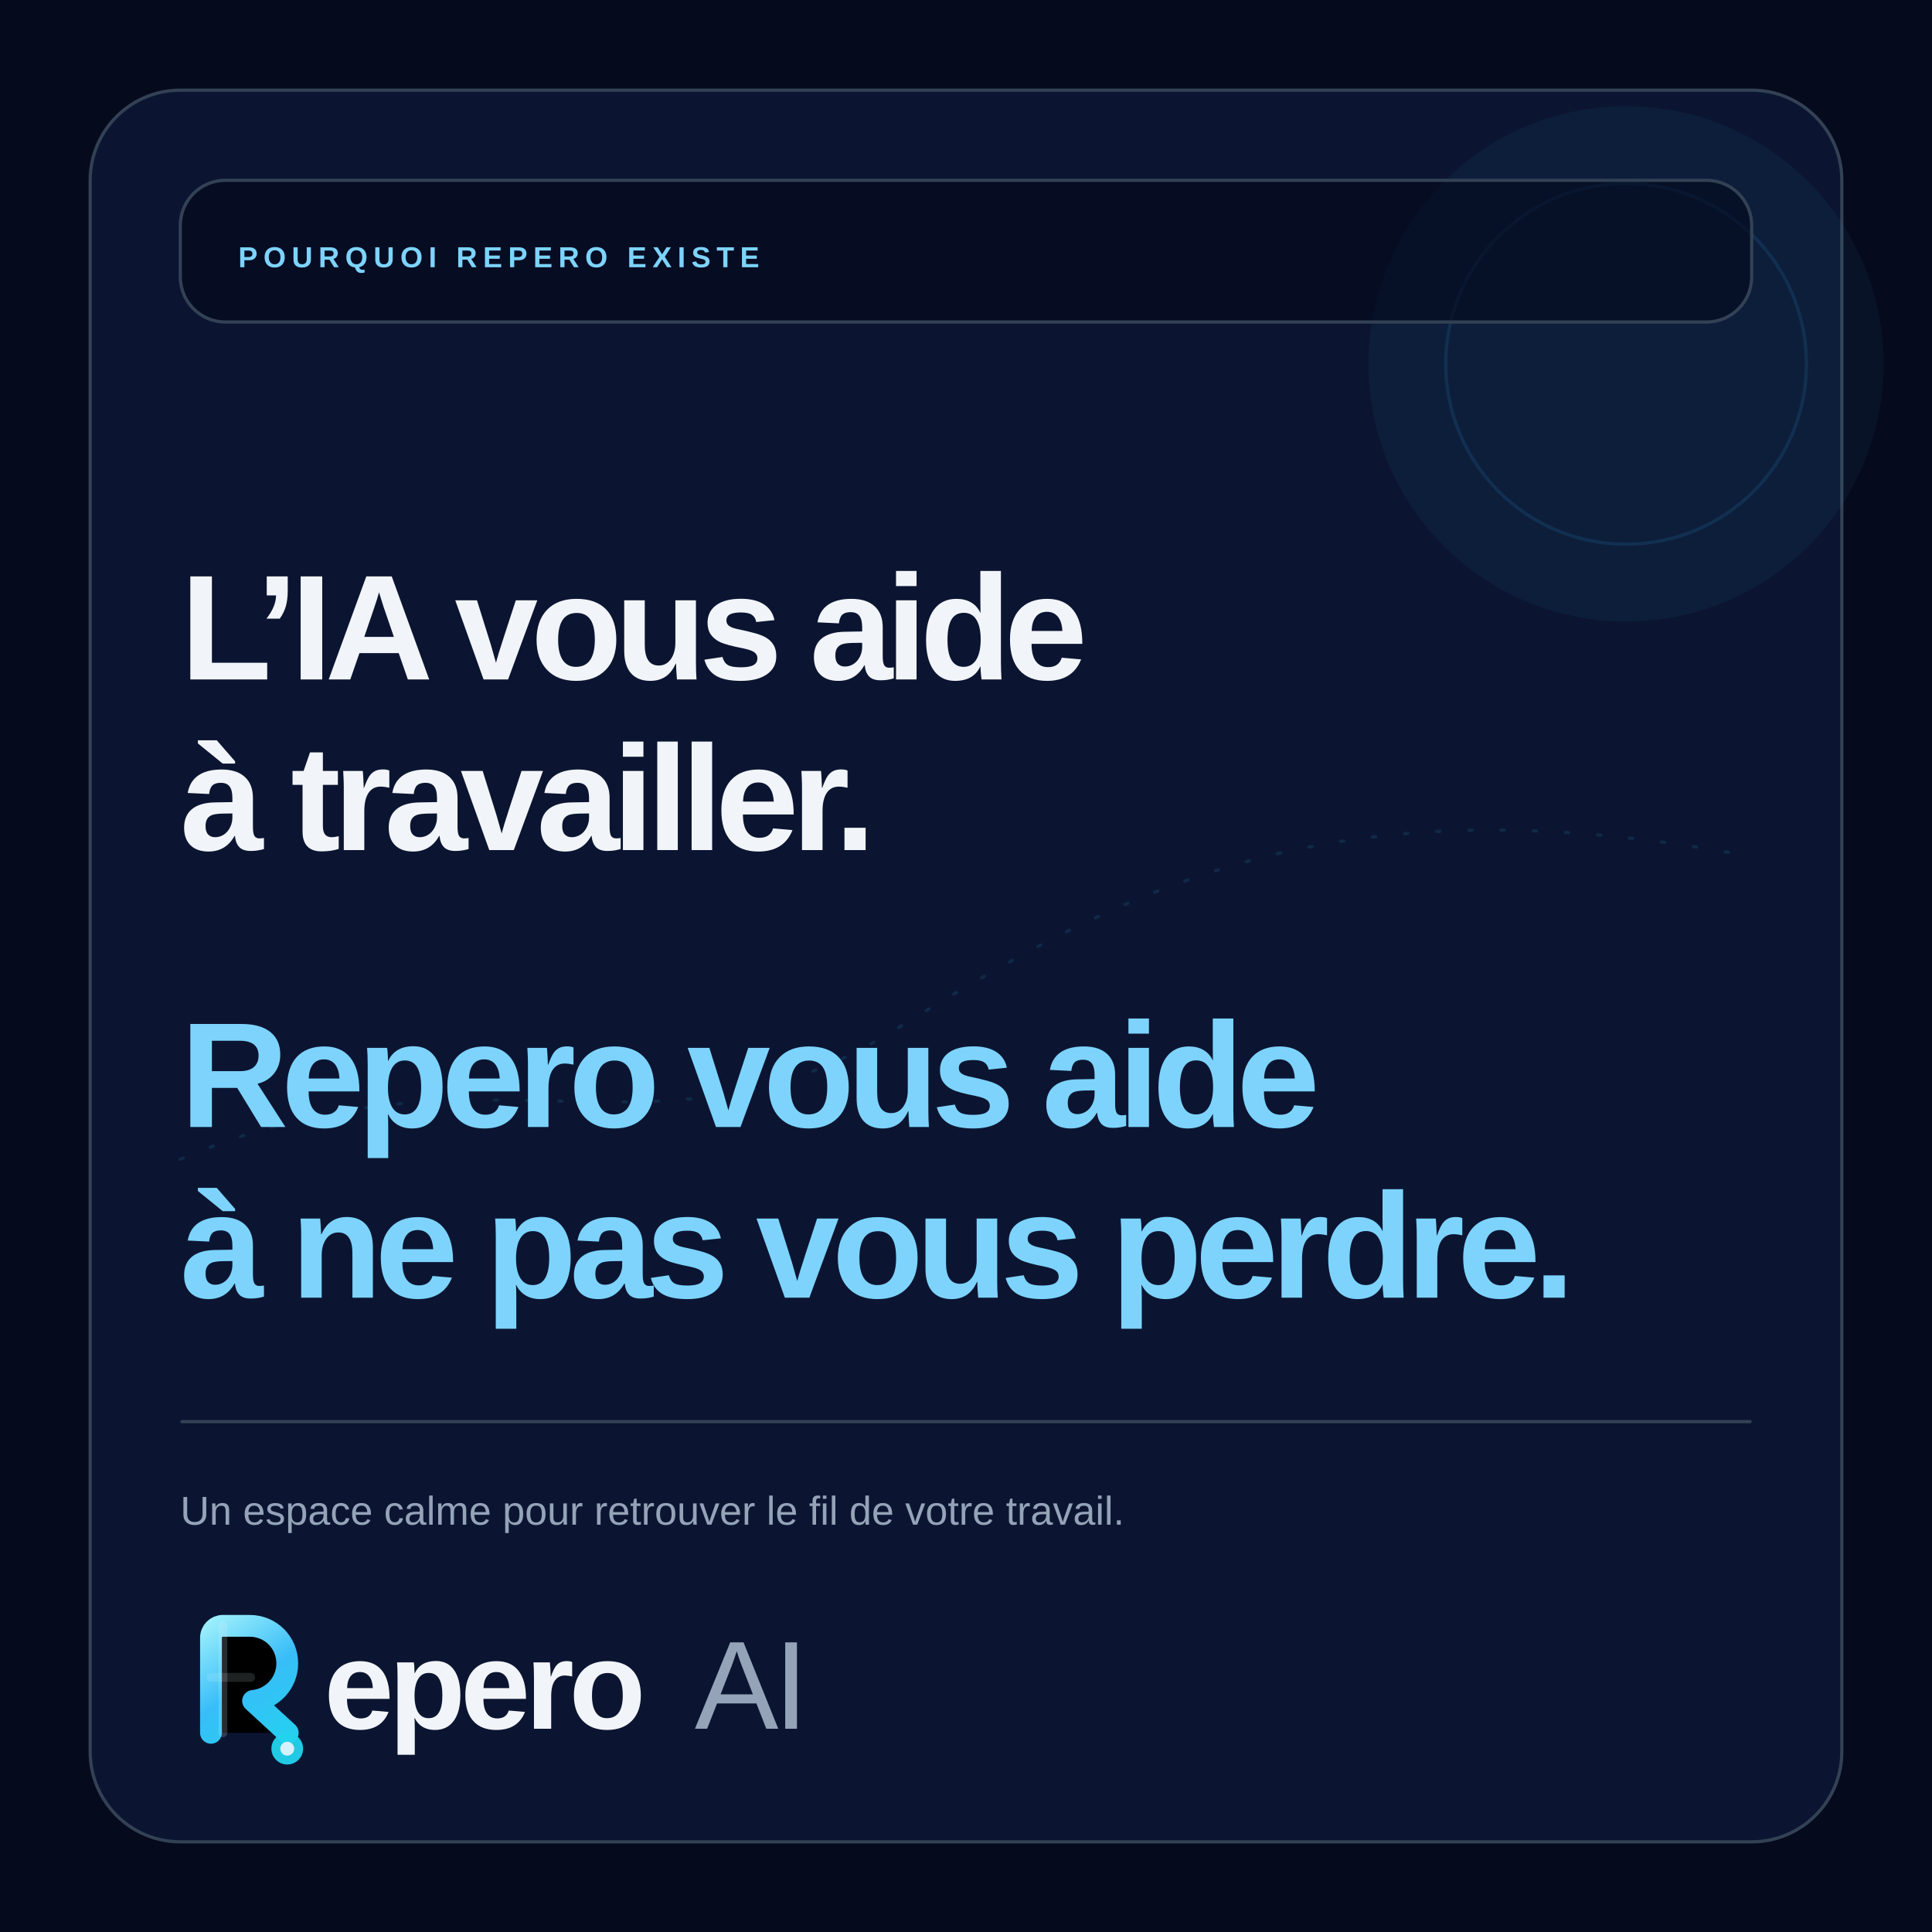
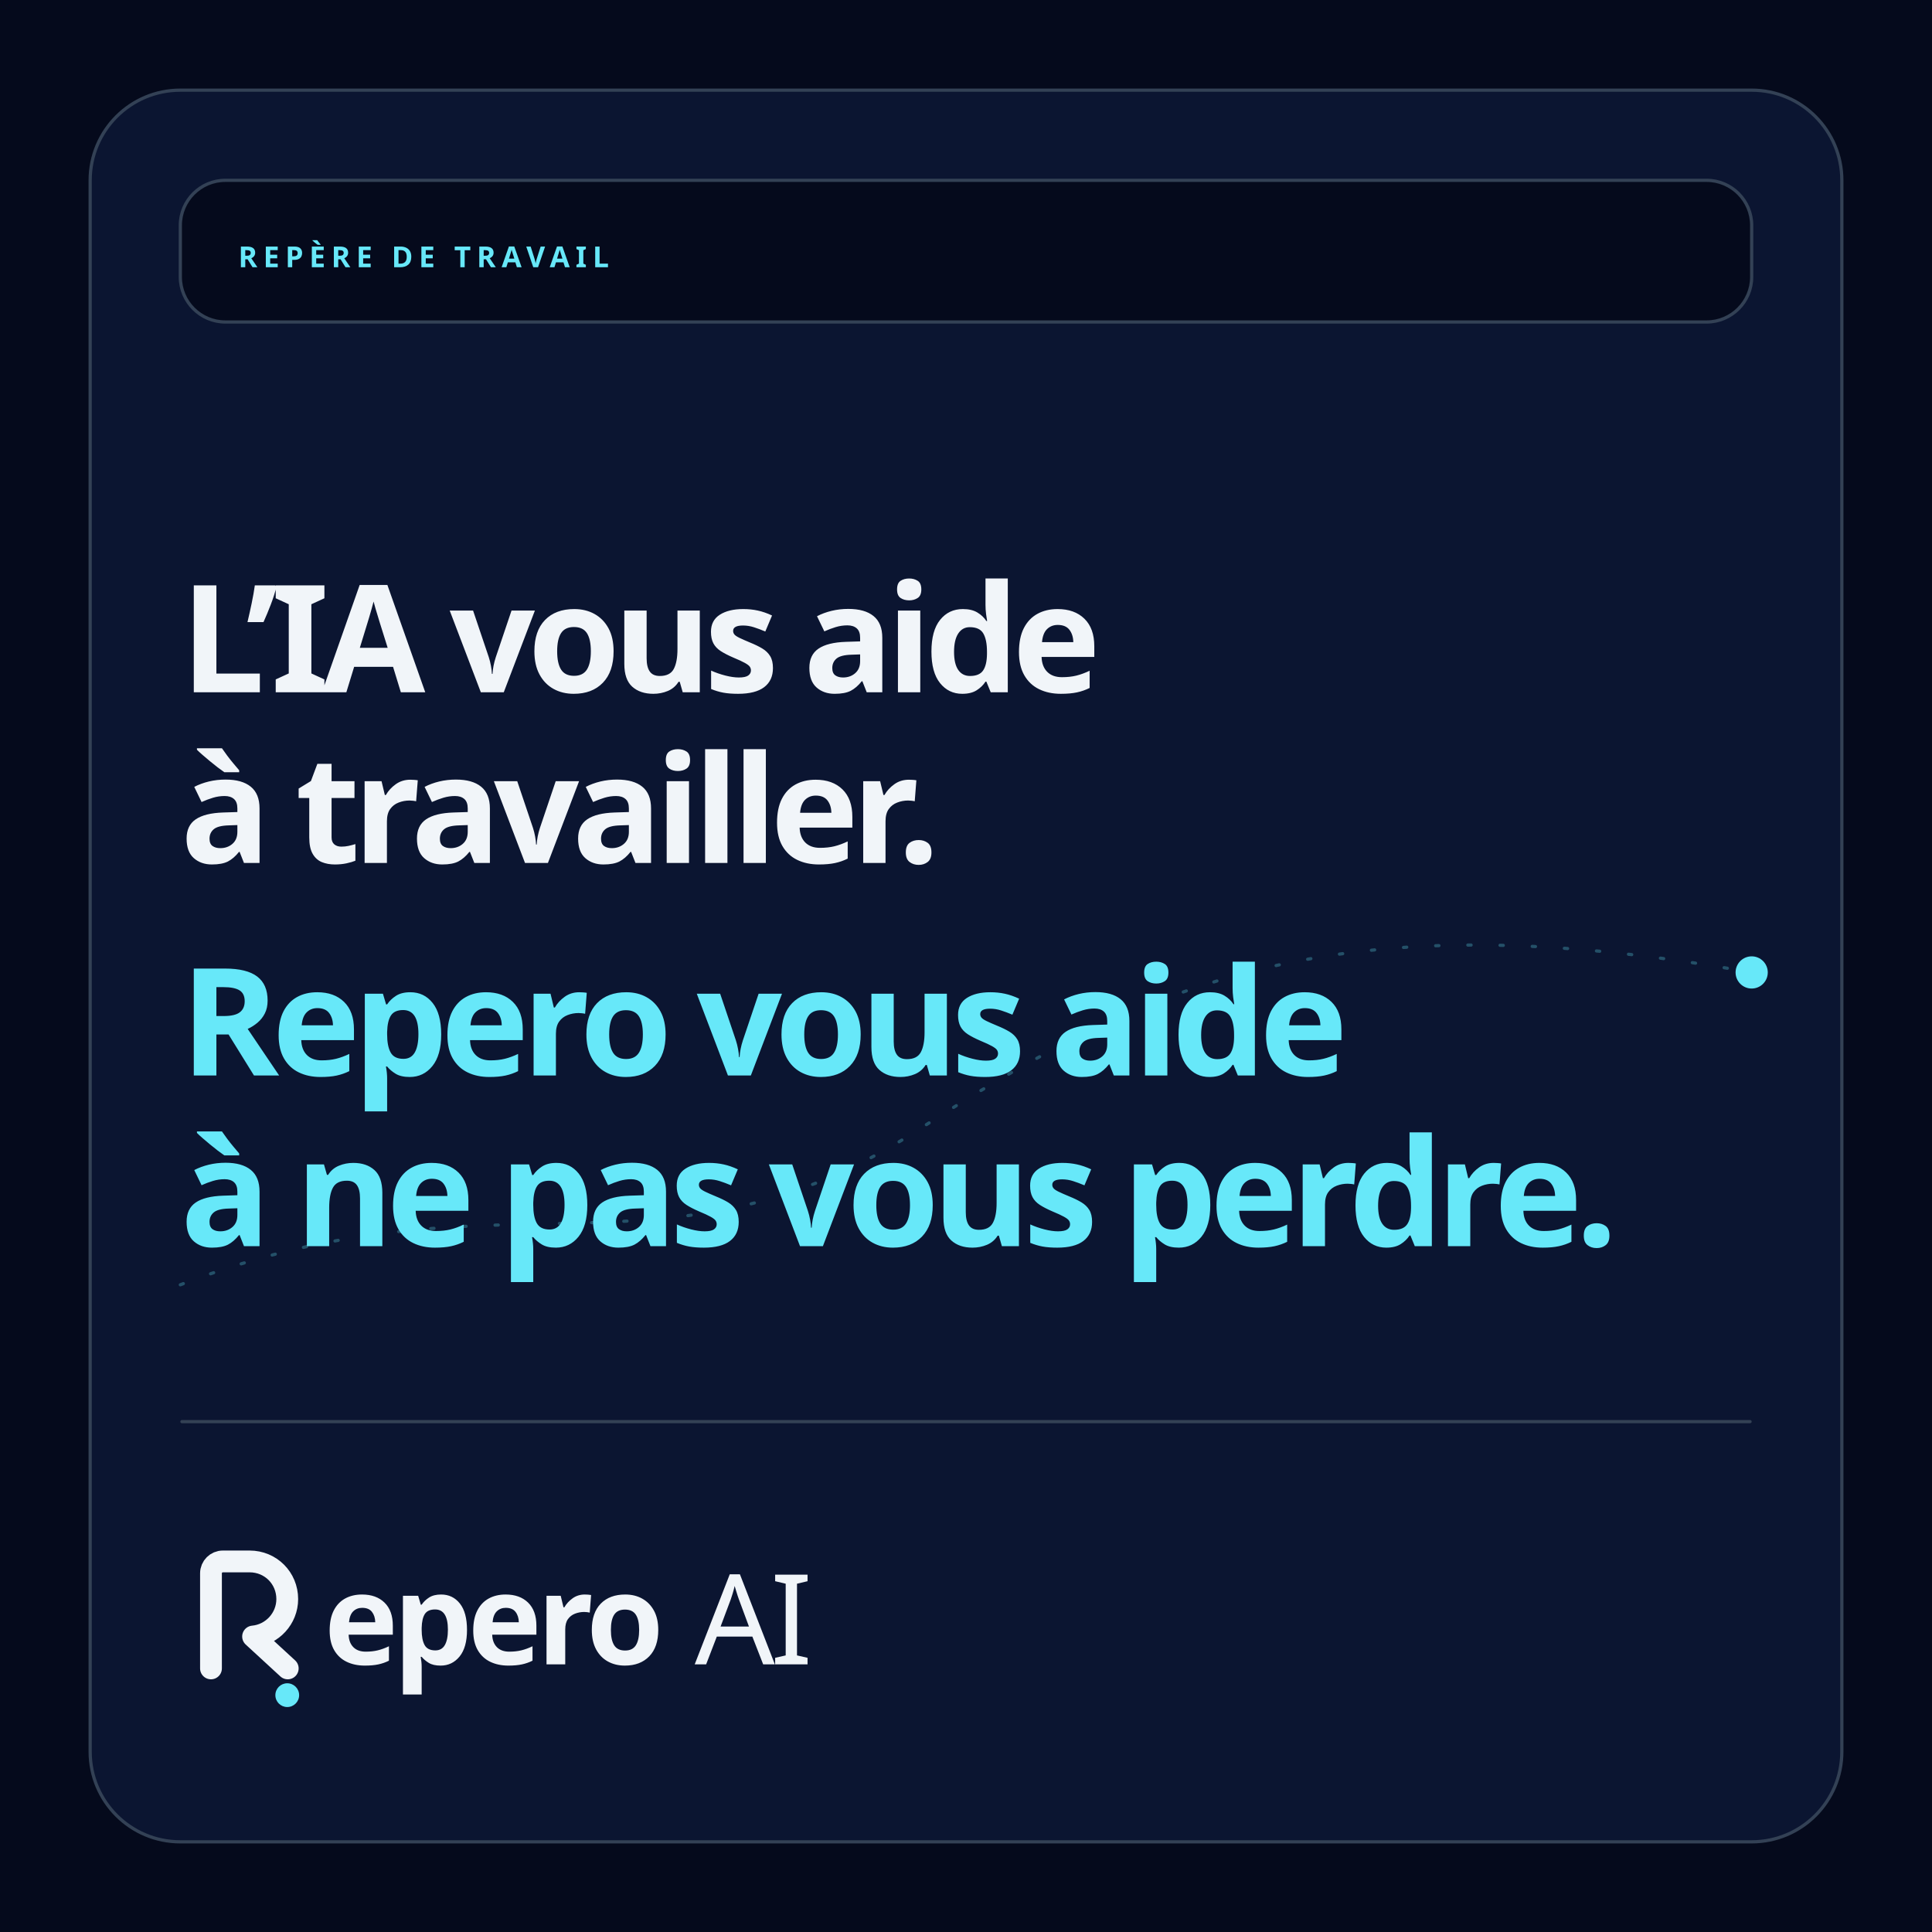
- <svg xmlns="http://www.w3.org/2000/svg" viewBox="0 0 1200 1200" role="img" aria-labelledby="title description">
-   <defs>
-     <linearGradient id="r" x1="168" y1="128" x2="350" y2="392" gradientUnits="userSpaceOnUse">
-       <stop offset="0" stop-color="#A5F3FC" />
-       <stop offset=".5" stop-color="#38BDF8" />
-       <stop offset="1" stop-color="#22D3EE" />
-     </linearGradient>
-   </defs>
+ <svg xmlns="http://www.w3.org/2000/svg" width="1200" height="1200" viewBox="0 0 1200 1200" role="img" aria-labelledby="title description">
  <rect width="1200" height="1200" fill="#050A1C" />
  <rect x="56" y="56" width="1088" height="1088" rx="56" fill="#0B1531" stroke="#334155" stroke-width="2" />
-   <path d="M112 720C300 640 408 730 552 642C695 554 822 482 1088 532" fill="none" stroke="#38BDF8" stroke-opacity=".12" stroke-width="2" stroke-linecap="round" stroke-dasharray="2 18" />
-   <circle cx="1010" cy="226" r="160" fill="#38BDF8" fill-opacity=".055" />
-   <circle cx="1010" cy="226" r="112" fill="none" stroke="#38BDF8" stroke-opacity=".12" stroke-width="2" />
-   <rect x="112" y="112" width="976" height="88" rx="28" fill="#020617" fill-opacity=".58" stroke="#334155" stroke-width="2" />
-   <text x="148" y="166" fill="#7DD3FC" font-family="Space Grotesk, Ubuntu Sans, Arial, sans-serif" font-size="18" font-weight="700" letter-spacing="3.6">POURQUOI REPERO EXISTE</text>
-   <text x="112" y="422" fill="#F1F5F9" font-family="Space Grotesk, Ubuntu Sans, Arial, sans-serif" font-size="93" font-weight="700" letter-spacing="-4.5">L’IA vous aide</text>
-   <text x="112" y="528" fill="#F1F5F9" font-family="Space Grotesk, Ubuntu Sans, Arial, sans-serif" font-size="93" font-weight="700" letter-spacing="-4.5">à travailler.</text>
-   <text x="112" y="700" fill="#7DD3FC" font-family="Space Grotesk, Ubuntu Sans, Arial, sans-serif" font-size="93" font-weight="700" letter-spacing="-4.5">Repero vous aide</text>
-   <text x="112" y="806" fill="#7DD3FC" font-family="Space Grotesk, Ubuntu Sans, Arial, sans-serif" font-size="93" font-weight="700" letter-spacing="-4.5">à ne pas vous perdre.</text>
+   <rect x="112" y="112" width="976" height="88" rx="28" fill="#050A1C" stroke="#334155" stroke-width="2" />
+   <text x="148" y="166" fill="#67E8F9" font-family="Space Grotesk, Segoe UI, sans-serif" font-size="18" font-weight="700" letter-spacing="3.6">REPÈRE DE TRAVAIL</text>
+   <path d="M112 798C310 722 412 804 570 702C712 610 831 558 1088 604" fill="none" stroke="#67E8F9" stroke-opacity=".28" stroke-width="2" stroke-linecap="round" stroke-dasharray="2 18" />
+   <circle cx="1088" cy="604" r="10" fill="#67E8F9" />
+   <text x="112" y="430" fill="#F1F5F9" font-family="Space Grotesk, Segoe UI, sans-serif" font-size="93" font-weight="700" letter-spacing="-4.5">L’IA vous aide</text>
+   <text x="112" y="536" fill="#F1F5F9" font-family="Space Grotesk, Segoe UI, sans-serif" font-size="93" font-weight="700" letter-spacing="-4.5">à travailler.</text>
+   <text x="112" y="668" fill="#67E8F9" font-family="Space Grotesk, Segoe UI, sans-serif" font-size="93" font-weight="700" letter-spacing="-4.5">Repero vous aide</text>
+   <text x="112" y="774" fill="#67E8F9" font-family="Space Grotesk, Segoe UI, sans-serif" font-size="93" font-weight="700" letter-spacing="-4.5">à ne pas vous perdre.</text>
  <rect x="112" y="882" width="976" height="2" rx="1" fill="#334155" />
-   <text x="112" y="947" fill="#94A3B8" font-family="Space Grotesk, Ubuntu Sans, Arial, sans-serif" font-size="25" font-weight="500">Un espace calme pour retrouver le fil de votre travail.</text>
-   <g transform="translate(112 980) scale(.75)">
+   <g transform="translate(112 940) scale(.75)">
    <g transform="translate(-55 -16) scale(.4101562)">
-       <path d="M196 352V160C196 146.745 206.745 136 220 136H274C316.467 136 350 169.533 350 212C350 251.187 319.756 283.988 281 287.587L351 352" stroke="url(#r)" stroke-width="44" stroke-linecap="round" stroke-linejoin="round" />
-       <path d="M220 136V352" stroke="#E0F2FE" stroke-opacity=".18" stroke-width="18" stroke-linecap="round" />
-       <path d="M196 240H276" stroke="#E0F2FE" stroke-opacity=".14" stroke-width="18" stroke-linecap="round" />
-       <path d="M350 352C332.367 352 318 366.367 318 384C318 401.673 332.367 416 350 416C367.673 416 382 401.673 382 384C382 366.367 367.673 352 350 352Z" fill="#22D3EE" fill-opacity=".95" />
-       <path d="M350 370C342.268 370 336 376.268 336 384C336 391.732 342.268 398 350 398C357.732 398 364 391.732 364 384C364 376.268 357.732 370 350 370Z" fill="#E0F2FE" fill-opacity=".95" />
+       <path d="M196 352V160C196 146.745 206.745 136 220 136H274C316.467 136 350 169.533 350 212C350 251.187 319.756 283.988 281 287.587L351 352" fill="none" stroke="#F1F5F9" stroke-width="44" stroke-linecap="round" stroke-linejoin="round" />
+       <circle cx="350" cy="406" r="24" fill="#67E8F9" />
    </g>
-     <text x="119" y="125" fill="#F1F5F9" font-family="Space Grotesk, Ubuntu Sans, Arial, sans-serif" font-size="104" font-weight="700" letter-spacing="-4.2">epero</text>
-     <text x="426" y="125" fill="#94A3B8" font-family="Space Grotesk, Ubuntu Sans, Arial, sans-serif" font-size="104" font-weight="500" letter-spacing="-4">AI</text>
+     <text x="119" y="125" fill="#F1F5F9" font-family="Space Grotesk, Segoe UI, sans-serif" font-size="104" font-weight="700" letter-spacing="-4.2">epero</text>
+     <text x="426" y="125" fill="#F1F5F9" font-family="Space Grotesk, Segoe UI, sans-serif" font-size="104" font-weight="500" letter-spacing="-4">AI</text>
  </g>
</svg>
